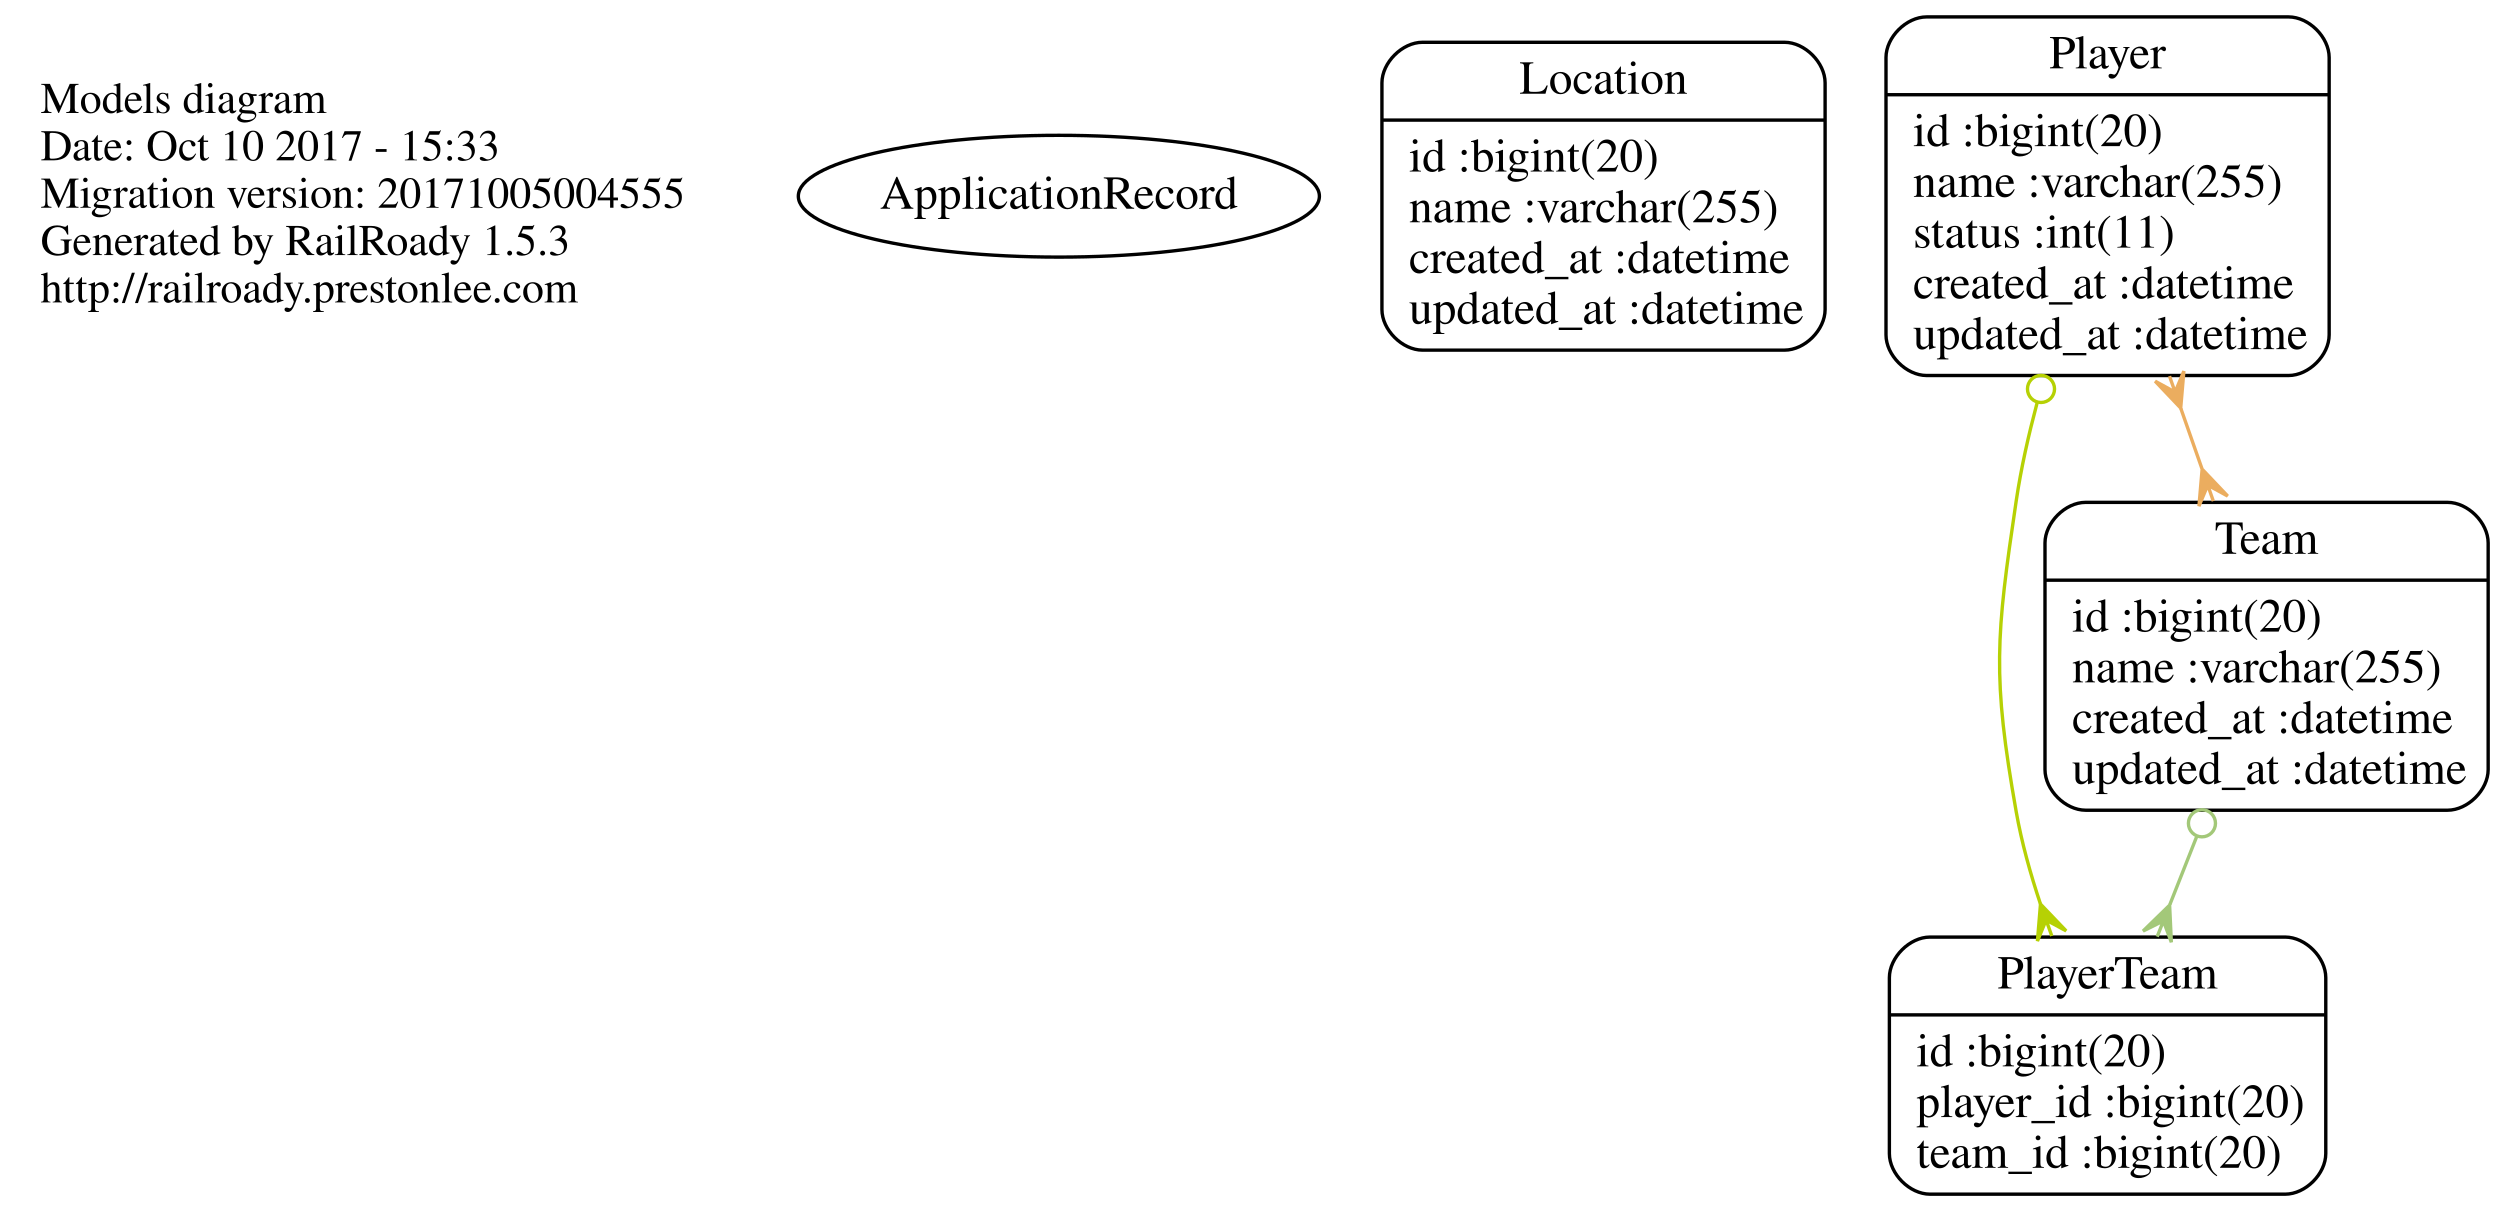
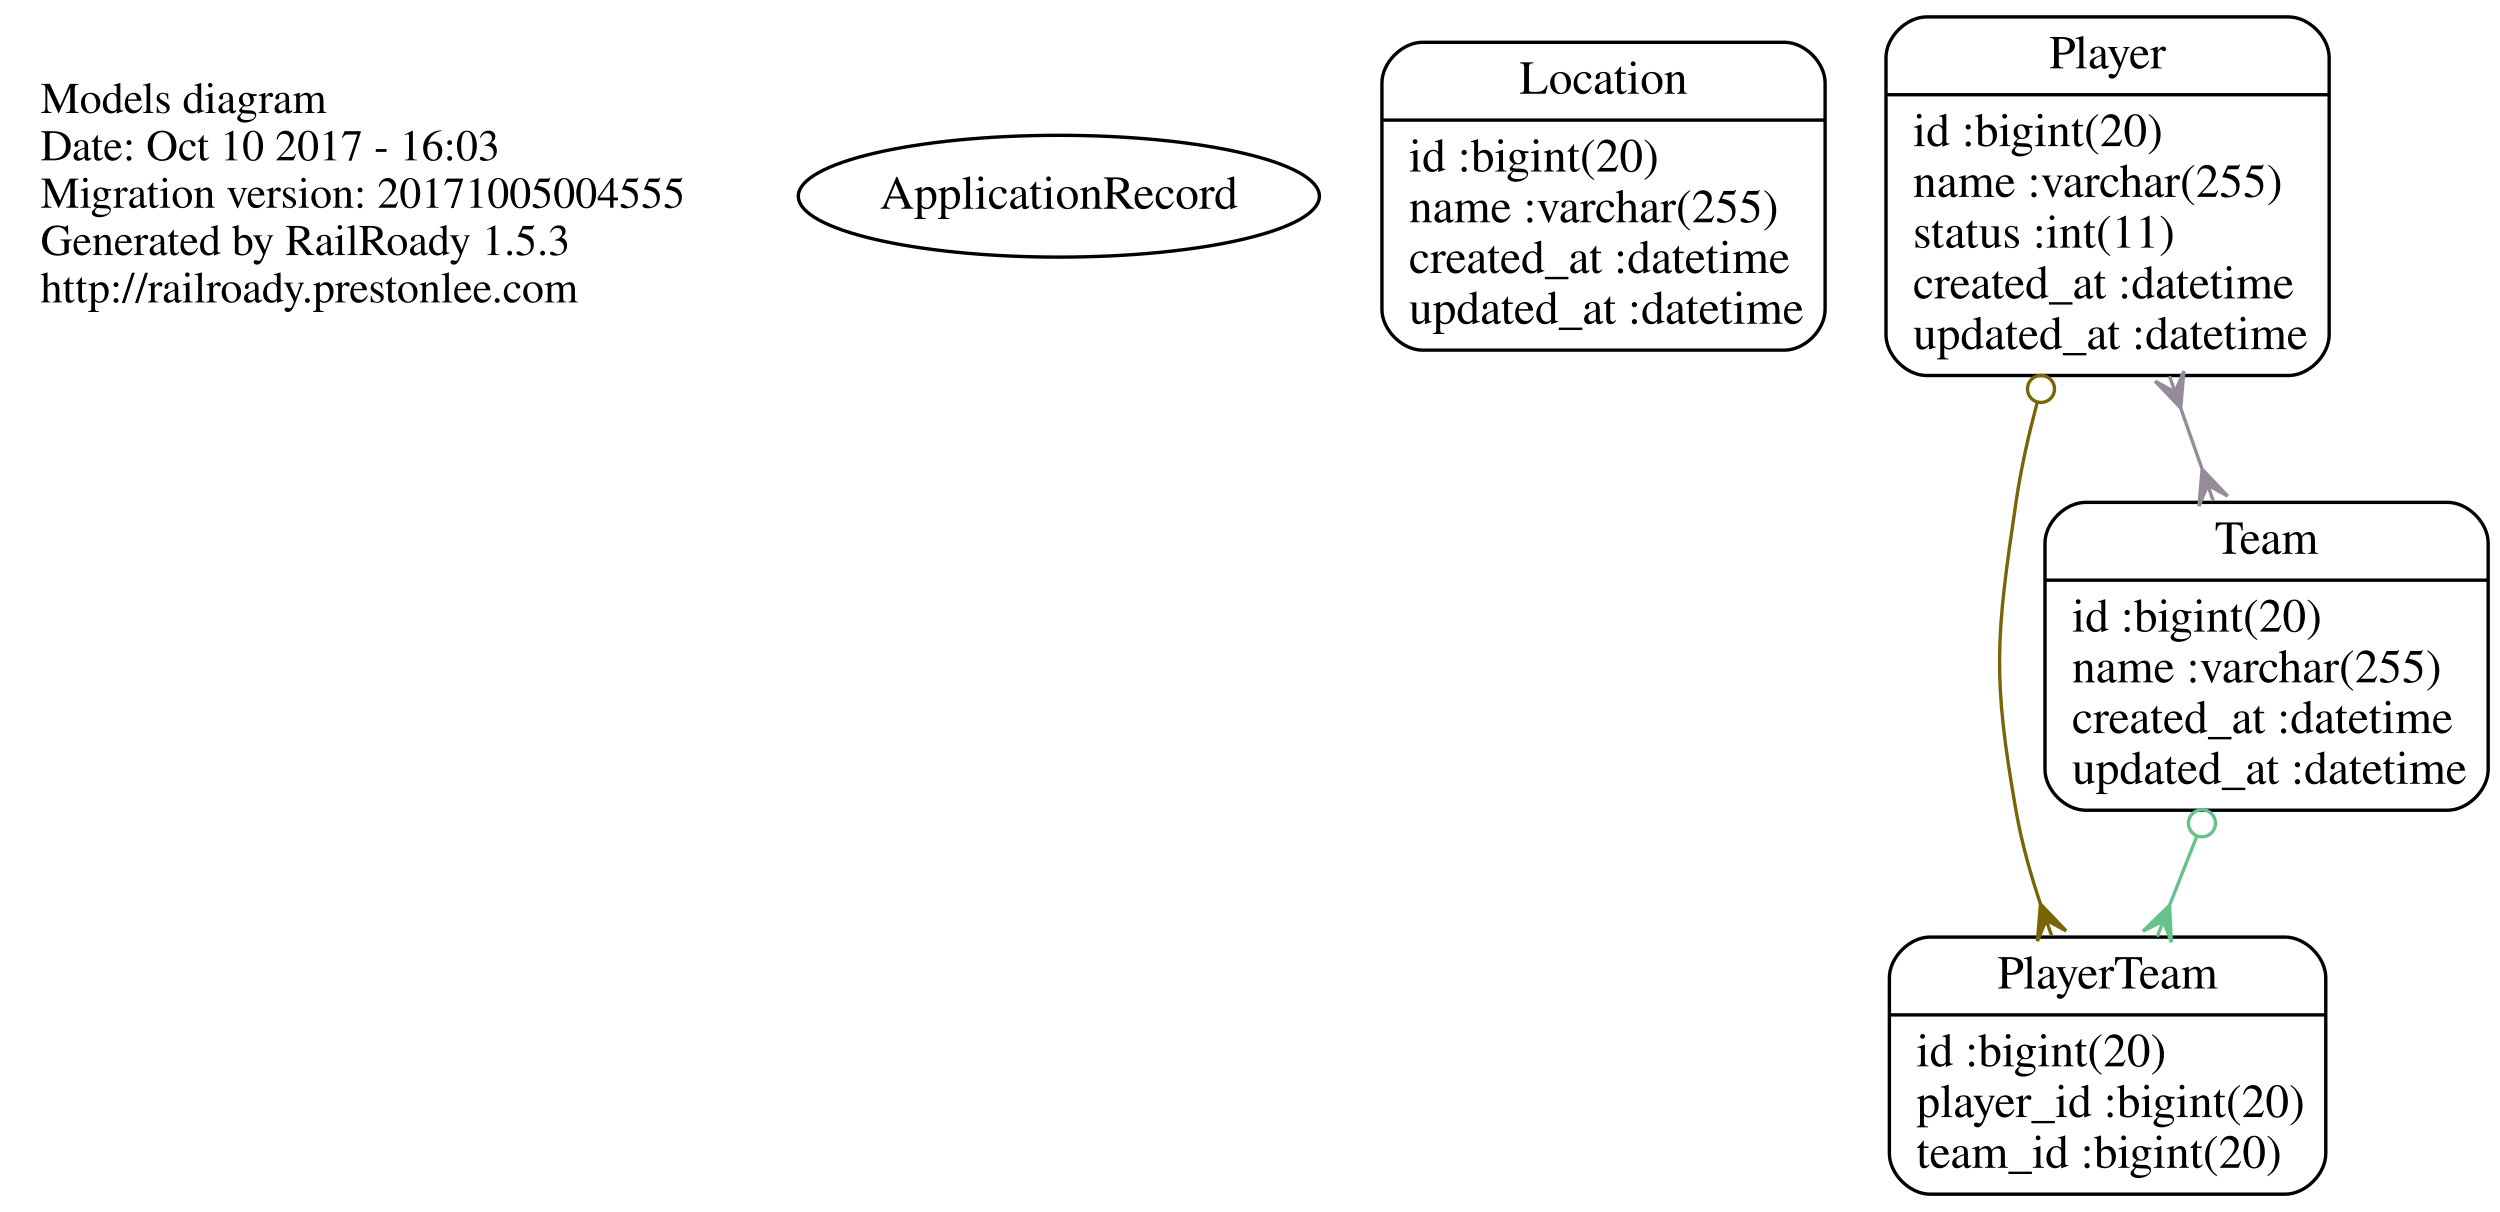
<svg xmlns="http://www.w3.org/2000/svg" width="739pt" height="358pt" viewBox="0.00 0.00 739.00 358.00">
  <g id="graph0" class="graph" transform="scale(1 1) rotate(0) translate(4 354)">
    <polygon fill="none" stroke="none" points="-4,4 -4,-354 735,-354 735,4 -4,4" />
    <g id="node1" class="node">
      <text text-anchor="start" x="8" y="-320.6" font-family="Times,serif" font-size="13.00">Models diagram</text>
-       <text text-anchor="start" x="8" y="-306.6" font-family="Times,serif" font-size="13.00">Date: Oct 10 2017 - 15:33</text>
+       <text text-anchor="start" x="8" y="-306.6" font-family="Times,serif" font-size="13.00">Date: Oct 10 2017 - 16:03</text>
      <text text-anchor="start" x="8" y="-292.6" font-family="Times,serif" font-size="13.00">Migration version: 20171005004555</text>
      <text text-anchor="start" x="8" y="-278.6" font-family="Times,serif" font-size="13.00">Generated by RailRoady 1.5.3</text>
      <text text-anchor="start" x="8" y="-264.6" font-family="Times,serif" font-size="13.00">http://railroady.prestonlee.com</text>
    </g>
    <g id="node2" class="node">
      <ellipse fill="none" stroke="black" cx="309" cy="-296" rx="77.015" ry="18" />
      <text text-anchor="middle" x="309" y="-292.3" font-family="Times,serif" font-size="14.00">ApplicationRecord</text>
    </g>
    <g id="node3" class="node">
      <path fill="none" stroke="black" d="M416.5,-250.5C416.5,-250.5 523.5,-250.5 523.5,-250.5 529.5,-250.5 535.5,-256.5 535.5,-262.5 535.5,-262.5 535.5,-329.5 535.5,-329.5 535.5,-335.5 529.5,-341.5 523.5,-341.5 523.5,-341.5 416.5,-341.5 416.5,-341.5 410.5,-341.5 404.5,-335.5 404.5,-329.5 404.5,-329.5 404.5,-262.5 404.5,-262.5 404.5,-256.5 410.5,-250.5 416.5,-250.5" />
      <text text-anchor="middle" x="470" y="-326.3" font-family="Times,serif" font-size="14.00">Location</text>
      <polyline fill="none" stroke="black" points="404.5,-318.5 535.5,-318.5 " />
      <text text-anchor="start" x="412.5" y="-303.3" font-family="Times,serif" font-size="14.00">id :bigint(20)</text>
      <text text-anchor="start" x="412.5" y="-288.3" font-family="Times,serif" font-size="14.00">name :varchar(255)</text>
      <text text-anchor="start" x="412.5" y="-273.3" font-family="Times,serif" font-size="14.00">created_at :datetime</text>
      <text text-anchor="start" x="412.5" y="-258.3" font-family="Times,serif" font-size="14.00">updated_at :datetime</text>
    </g>
    <g id="node4" class="node">
      <path fill="none" stroke="black" d="M565.5,-243C565.5,-243 672.5,-243 672.5,-243 678.5,-243 684.5,-249 684.5,-255 684.5,-255 684.5,-337 684.5,-337 684.5,-343 678.5,-349 672.5,-349 672.5,-349 565.5,-349 565.5,-349 559.5,-349 553.5,-343 553.5,-337 553.5,-337 553.5,-255 553.5,-255 553.5,-249 559.5,-243 565.5,-243" />
      <text text-anchor="middle" x="619" y="-333.8" font-family="Times,serif" font-size="14.00">Player</text>
      <polyline fill="none" stroke="black" points="553.5,-326 684.5,-326 " />
      <text text-anchor="start" x="561.5" y="-310.8" font-family="Times,serif" font-size="14.00">id :bigint(20)</text>
      <text text-anchor="start" x="561.5" y="-295.8" font-family="Times,serif" font-size="14.00">name :varchar(255)</text>
      <text text-anchor="start" x="561.5" y="-280.8" font-family="Times,serif" font-size="14.00">status :int(11)</text>
      <text text-anchor="start" x="561.5" y="-265.8" font-family="Times,serif" font-size="14.00">created_at :datetime</text>
      <text text-anchor="start" x="561.5" y="-250.8" font-family="Times,serif" font-size="14.00">updated_at :datetime</text>
    </g>
    <g id="node5" class="node">
      <path fill="none" stroke="black" d="M566.5,-1C566.5,-1 671.5,-1 671.5,-1 677.5,-1 683.5,-7 683.5,-13 683.5,-13 683.5,-65 683.5,-65 683.5,-71 677.5,-77 671.5,-77 671.5,-77 566.5,-77 566.5,-77 560.5,-77 554.5,-71 554.5,-65 554.5,-65 554.5,-13 554.5,-13 554.5,-7 560.5,-1 566.5,-1" />
      <text text-anchor="middle" x="619" y="-61.8" font-family="Times,serif" font-size="14.00">PlayerTeam</text>
      <polyline fill="none" stroke="black" points="554.5,-54 683.5,-54 " />
      <text text-anchor="start" x="562.5" y="-38.8" font-family="Times,serif" font-size="14.00">id :bigint(20)</text>
      <text text-anchor="start" x="562.5" y="-23.8" font-family="Times,serif" font-size="14.00">player_id :bigint(20)</text>
      <text text-anchor="start" x="562.5" y="-8.8" font-family="Times,serif" font-size="14.00">team_id :bigint(20)</text>
    </g>
    <g id="edge1" class="edge">
-       <path fill="none" stroke="#b6d104" d="M598.173,-234.925C595.613,-225.355 593.407,-215.483 592,-206 586,-165.554 584.884,-154.265 592,-114 593.591,-105 596.191,-95.656 599.165,-86.761" />
-       <ellipse fill="none" stroke="#b6d104" cx="599.32" cy="-239.026" rx="4" ry="4" />
-       <polygon fill="#b6d104" stroke="#b6d104" points="599.169,-86.749 606.75,-78.826 600.839,-82.036 602.509,-77.323 602.509,-77.323 602.509,-77.323 600.839,-82.036 598.267,-75.82 599.169,-86.749 599.169,-86.749" />
+       <path fill="none" stroke="#796507" d="M598.173,-234.925C595.613,-225.355 593.407,-215.483 592,-206 586,-165.554 584.884,-154.265 592,-114 593.591,-105 596.191,-95.656 599.165,-86.761" />
+       <ellipse fill="none" stroke="#796507" cx="599.32" cy="-239.026" rx="4" ry="4" />
+       <polygon fill="#796507" stroke="#796507" points="599.169,-86.749 606.75,-78.826 600.839,-82.036 602.509,-77.323 602.509,-77.323 602.509,-77.323 600.839,-82.036 598.267,-75.82 599.169,-86.749 599.169,-86.749" />
    </g>
    <g id="node6" class="node">
      <path fill="none" stroke="black" d="M612.5,-114.5C612.5,-114.5 719.5,-114.5 719.5,-114.5 725.5,-114.5 731.5,-120.5 731.5,-126.5 731.5,-126.5 731.5,-193.5 731.5,-193.5 731.5,-199.5 725.5,-205.5 719.5,-205.5 719.5,-205.5 612.5,-205.5 612.5,-205.5 606.5,-205.5 600.5,-199.5 600.5,-193.5 600.5,-193.5 600.5,-126.5 600.5,-126.5 600.5,-120.5 606.5,-114.5 612.5,-114.5" />
      <text text-anchor="middle" x="666" y="-190.3" font-family="Times,serif" font-size="14.00">Team</text>
      <polyline fill="none" stroke="black" points="600.5,-182.5 731.5,-182.5 " />
      <text text-anchor="start" x="608.5" y="-167.3" font-family="Times,serif" font-size="14.00">id :bigint(20)</text>
      <text text-anchor="start" x="608.5" y="-152.3" font-family="Times,serif" font-size="14.00">name :varchar(255)</text>
      <text text-anchor="start" x="608.5" y="-137.3" font-family="Times,serif" font-size="14.00">created_at :datetime</text>
      <text text-anchor="start" x="608.5" y="-122.3" font-family="Times,serif" font-size="14.00">updated_at :datetime</text>
    </g>
    <g id="edge2" class="edge">
-       <path fill="none" stroke="#ebad5f" d="M640.653,-233.266C642.728,-227.351 644.821,-221.382 646.869,-215.543" />
-       <polygon fill="#ebad5f" stroke="#ebad5f" points="640.616,-233.372 633.06,-241.319 638.961,-238.09 637.306,-242.808 637.306,-242.808 637.306,-242.808 638.961,-238.09 641.552,-244.298 640.616,-233.372 640.616,-233.372" />
-       <polygon fill="#ebad5f" stroke="#ebad5f" points="646.951,-215.31 654.507,-207.363 648.606,-210.592 650.261,-205.873 650.261,-205.873 650.261,-205.873 648.606,-210.592 646.014,-204.384 646.951,-215.31 646.951,-215.31" />
+       <path fill="none" stroke="#968b9b" d="M640.653,-233.266C642.728,-227.351 644.821,-221.382 646.869,-215.543" />
+       <polygon fill="#968b9b" stroke="#968b9b" points="640.616,-233.372 633.06,-241.319 638.961,-238.09 637.306,-242.808 637.306,-242.808 637.306,-242.808 638.961,-238.09 641.552,-244.298 640.616,-233.372 640.616,-233.372" />
+       <polygon fill="#968b9b" stroke="#968b9b" points="646.951,-215.31 654.507,-207.363 648.606,-210.592 650.261,-205.873 650.261,-205.873 650.261,-205.873 648.606,-210.592 646.014,-204.384 646.951,-215.31 646.951,-215.31" />
    </g>
    <g id="edge3" class="edge">
-       <path fill="none" stroke="#a3c879" d="M645.376,-106.783C642.725,-100.07 640.024,-93.231 637.411,-86.615" />
-       <ellipse fill="none" stroke="#a3c879" cx="646.896" cy="-110.63" rx="4" ry="4" />
-       <polygon fill="#a3c879" stroke="#a3c879" points="637.336,-86.424 637.848,-75.47 635.499,-81.774 633.662,-77.123 633.662,-77.123 633.662,-77.123 635.499,-81.774 629.477,-78.776 637.336,-86.424 637.336,-86.424" />
+       <path fill="none" stroke="#67c18a" d="M645.376,-106.783C642.725,-100.07 640.024,-93.231 637.411,-86.615" />
+       <ellipse fill="none" stroke="#67c18a" cx="646.896" cy="-110.63" rx="4" ry="4" />
+       <polygon fill="#67c18a" stroke="#67c18a" points="637.336,-86.424 637.848,-75.47 635.499,-81.774 633.662,-77.123 633.662,-77.123 633.662,-77.123 635.499,-81.774 629.477,-78.776 637.336,-86.424 637.336,-86.424" />
    </g>
  </g>
</svg>
